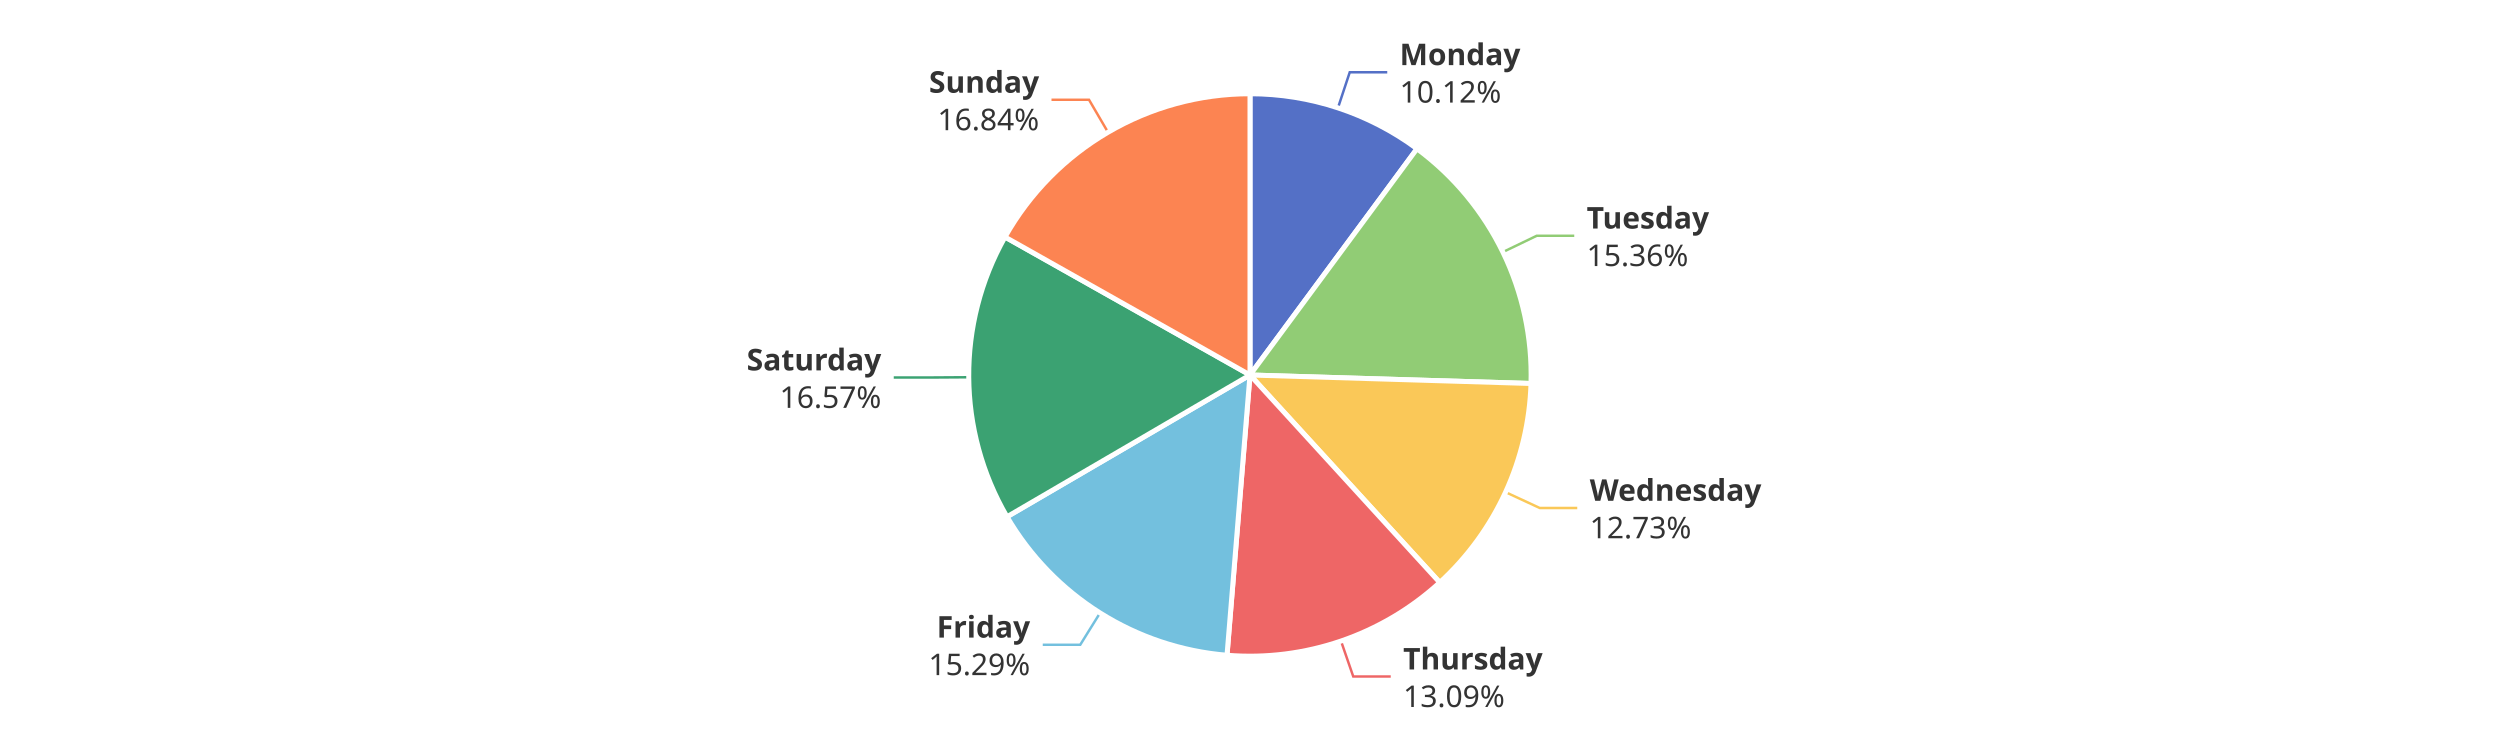
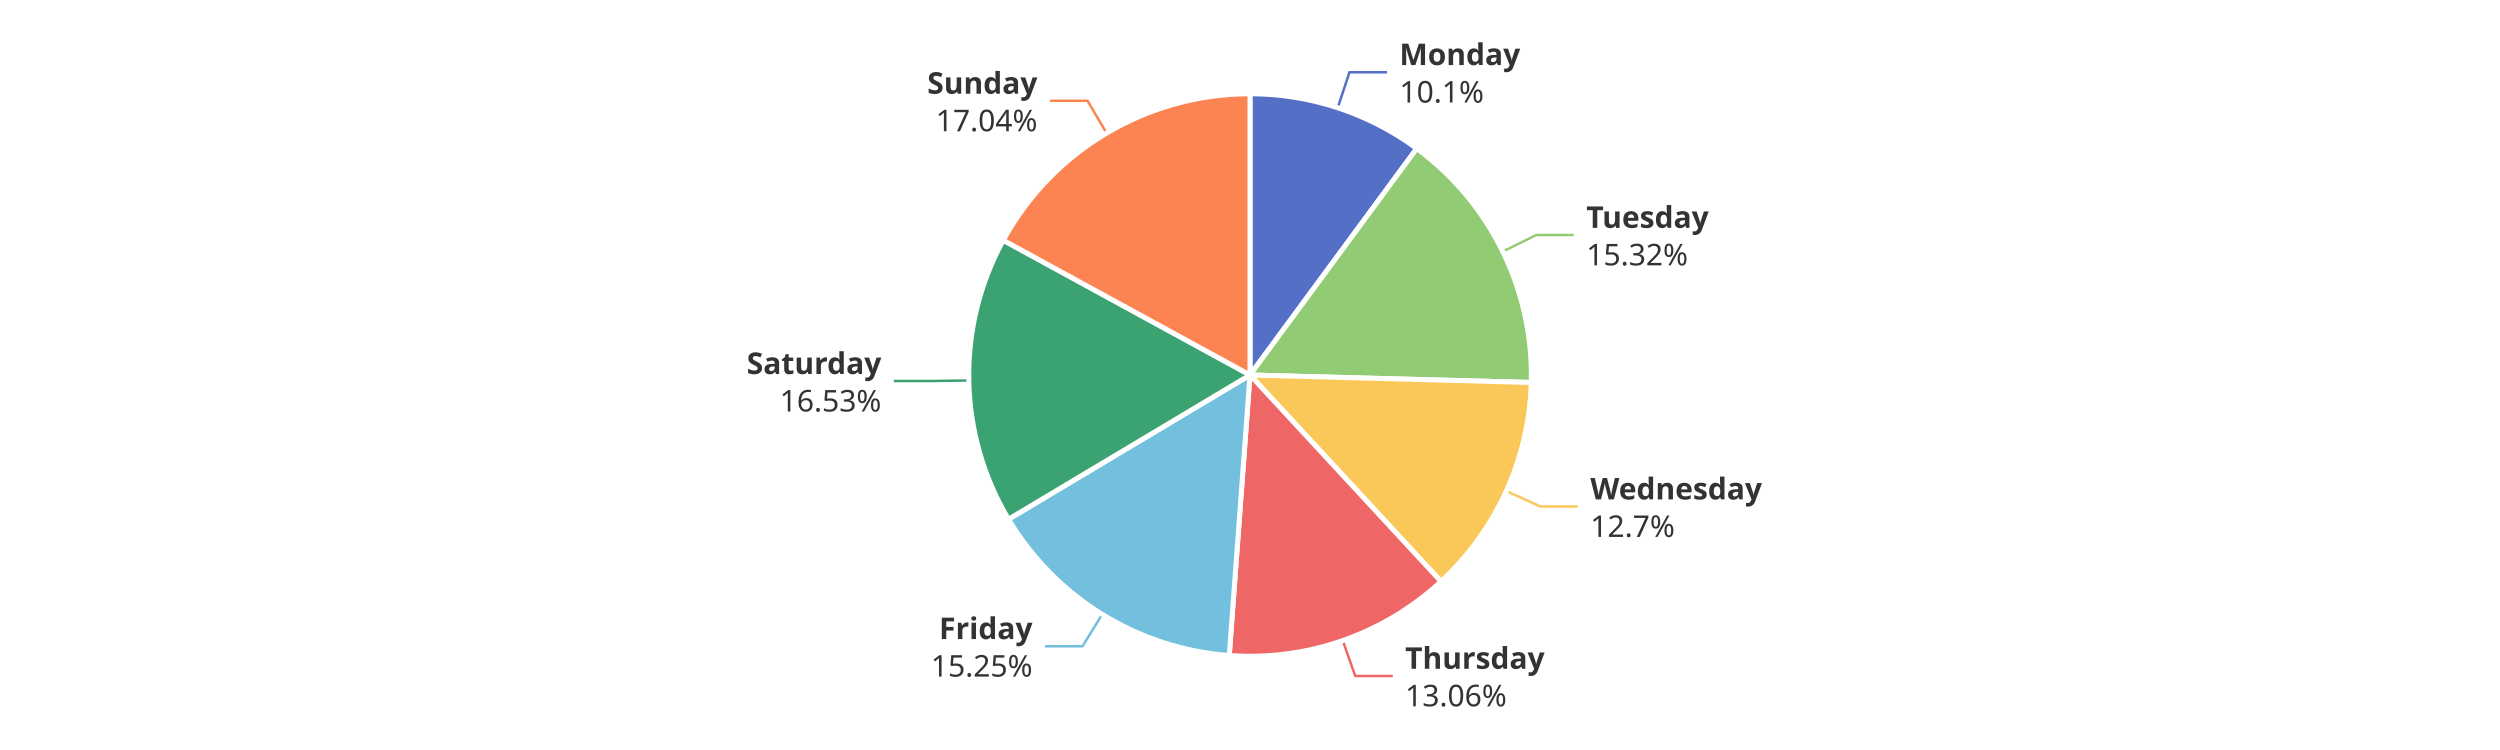
<svg xmlns="http://www.w3.org/2000/svg" width="1000" height="300" version="1.1" baseProfile="full" viewBox="0 0 1000 300">
  <rect width="1000" height="300" x="0" y="0" id="0" fill="#ffffff" />
-   <polyline points="535.2 43.1 539.9 28.9 554.9 28.9" fill="none" stroke="#5470c6" />
-   <polyline points="601.2 100.8 614.7 94.3 629.7 94.3" fill="none" stroke="#91cc75" />
-   <polyline points="602.3 196.9 615.9 203.2 630.9 203.2" fill="none" stroke="#fac858" />
-   <polyline points="536.4 256.4 541.3 270.6 556.3 270.6" fill="none" stroke="#ee6666" />
-   <polyline points="440 245.2 432.1 257.9 417.1 257.9" fill="none" stroke="#73c0de" />
-   <polyline points="387.5 150.9 372.5 151 357.5 151" fill="none" stroke="#3ba272" />
-   <polyline points="443.2 52.9 435.6 39.9 420.6 39.9" fill="none" stroke="#fc8452" />
-   <path d="M500 37.5A112.5 112.5 0 0 1 566.8 59.5L500 150Z" fill="#5470c6" stroke="#fff" stroke-width="2" stroke-linejoin="round" />
-   <path d="M566.8 59.5A112.5 112.5 0 0 1 612.4 153.4L500 150Z" fill="#91cc75" stroke="#fff" stroke-width="2" stroke-linejoin="round" />
-   <path d="M612.4 153.4A112.5 112.5 0 0 1 575.9 233L500 150Z" fill="#fac858" stroke="#fff" stroke-width="2" stroke-linejoin="round" />
-   <path d="M575.9 233A112.5 112.5 0 0 1 490.8 262.1L500 150Z" fill="#ee6666" stroke="#fff" stroke-width="2" stroke-linejoin="round" />
-   <path d="M490.8 262.1A112.5 112.5 0 0 1 402.8 206.7L500 150Z" fill="#73c0de" stroke="#fff" stroke-width="2" stroke-linejoin="round" />
-   <path d="M402.8 206.7A112.5 112.5 0 0 1 402 94.8L500 150Z" fill="#3ba272" stroke="#fff" stroke-width="2" stroke-linejoin="round" />
-   <path d="M402 94.8A112.5 112.5 0 0 1 500 37.5L500 150Z" fill="#fc8452" stroke="#fff" stroke-width="2" stroke-linejoin="round" />
-   <path d="M0 -15l42.8 0l0 30l-42.8 0Z" transform="translate(559.8565 28.8897)" fill="none" />
-   <text dominant-baseline="central" text-anchor="start" style="font-size:12px;font-family:sans-serif;font-weight:bold;" y="-7.5" transform="translate(559.8565 28.8897)" fill="#333" stroke="rgb(255,255,255)" stroke-width="2" paint-order="stroke" stroke-miterlimit="2">Monday</text>
-   <text dominant-baseline="central" text-anchor="start" style="font-size:12px;font-family:sans-serif;" y="7.5" transform="translate(559.8565 28.8897)" fill="#333" stroke="rgb(255,255,255)" stroke-width="2" paint-order="stroke" stroke-miterlimit="2">10.12%</text>
-   <path d="M0 -15l46.2 0l0 30l-46.2 0Z" transform="translate(634.6742 94.2677)" fill="none" />
-   <text dominant-baseline="central" text-anchor="start" style="font-size:12px;font-family:sans-serif;font-weight:bold;" y="-7.5" transform="translate(634.6742 94.2677)" fill="#333" stroke="rgb(255,255,255)" stroke-width="2" paint-order="stroke" stroke-miterlimit="2">Tuesday</text>
-   <text dominant-baseline="central" text-anchor="start" style="font-size:12px;font-family:sans-serif;" y="7.5" transform="translate(634.6742 94.2677)" fill="#333" stroke="rgb(255,255,255)" stroke-width="2" paint-order="stroke" stroke-miterlimit="2">15.36%</text>
-   <path d="M0 -15l63.6 0l0 30l-63.6 0Z" transform="translate(635.8887 203.1608)" fill="none" />
-   <text dominant-baseline="central" text-anchor="start" style="font-size:12px;font-family:sans-serif;font-weight:bold;" y="-7.5" transform="translate(635.8887 203.1608)" fill="#333" stroke="rgb(255,255,255)" stroke-width="2" paint-order="stroke" stroke-miterlimit="2">Wednesday</text>
-   <text dominant-baseline="central" text-anchor="start" style="font-size:12px;font-family:sans-serif;" y="7.5" transform="translate(635.8887 203.1608)" fill="#333" stroke="rgb(255,255,255)" stroke-width="2" paint-order="stroke" stroke-miterlimit="2">12.73%</text>
-   <path d="M0 -15l50.2 0l0 30l-50.2 0Z" transform="translate(561.2616 270.6389)" fill="none" />
-   <text dominant-baseline="central" text-anchor="start" style="font-size:12px;font-family:sans-serif;font-weight:bold;" y="-7.5" transform="translate(561.2616 270.6389)" fill="#333" stroke="rgb(255,255,255)" stroke-width="2" paint-order="stroke" stroke-miterlimit="2">Thursday</text>
-   <text dominant-baseline="central" text-anchor="start" style="font-size:12px;font-family:sans-serif;" y="7.5" transform="translate(561.2616 270.6389)" fill="#333" stroke="rgb(255,255,255)" stroke-width="2" paint-order="stroke" stroke-miterlimit="2">13.09%</text>
-   <path d="M-40.9 -15l40.9 0l0 30l-40.9 0Z" transform="translate(412.0545 257.8873)" fill="none" />
-   <text dominant-baseline="central" text-anchor="end" style="font-size:12px;font-family:sans-serif;font-weight:bold;" y="-7.5" transform="translate(412.0545 257.8873)" fill="#333" stroke="rgb(255,255,255)" stroke-width="2" paint-order="stroke" stroke-miterlimit="2">Friday</text>
-   <text dominant-baseline="central" text-anchor="end" style="font-size:12px;font-family:sans-serif;" y="7.5" transform="translate(412.0545 257.8873)" fill="#333" stroke="rgb(255,255,255)" stroke-width="2" paint-order="stroke" stroke-miterlimit="2">15.29%</text>
-   <path d="M-48.2 -15l48.2 0l0 30l-48.2 0Z" transform="translate(352.5039 151.0014)" fill="none" />
-   <text dominant-baseline="central" text-anchor="end" style="font-size:12px;font-family:sans-serif;font-weight:bold;" y="-7.5" transform="translate(352.5039 151.0014)" fill="#333" stroke="rgb(255,255,255)" stroke-width="2" paint-order="stroke" stroke-miterlimit="2">Saturday</text>
-   <text dominant-baseline="central" text-anchor="end" style="font-size:12px;font-family:sans-serif;" y="7.5" transform="translate(352.5039 151.0014)" fill="#333" stroke="rgb(255,255,255)" stroke-width="2" paint-order="stroke" stroke-miterlimit="2">16.57%</text>
-   <path d="M-40.9 -15l40.9 0l0 30l-40.9 0Z" transform="translate(415.6497 39.9305)" fill="none" />
-   <text dominant-baseline="central" text-anchor="end" style="font-size:12px;font-family:sans-serif;font-weight:bold;" y="-7.5" transform="translate(415.6497 39.9305)" fill="#333" stroke="rgb(255,255,255)" stroke-width="2" paint-order="stroke" stroke-miterlimit="2">Sunday</text>
-   <text dominant-baseline="central" text-anchor="end" style="font-size:12px;font-family:sans-serif;" y="7.5" transform="translate(415.6497 39.9305)" fill="#333" stroke="rgb(255,255,255)" stroke-width="2" paint-order="stroke" stroke-miterlimit="2">16.84%</text>
+   <polyline points="535.1 43.1 539.8 28.9 554.8 28.9" fill="none" stroke="#5470c6" />
+   <polyline points="601.1 100.6 614.5 94 629.5 94" fill="none" stroke="#91cc75" />
+   <polyline points="602.5 196.4 616.1 202.6 631.1 202.6" fill="none" stroke="#fac858" />
+   <polyline points="537.1 256.2 542.1 270.4 557.1 270.4" fill="none" stroke="#ee6666" />
+   <polyline points="440.9 245.7 433 258.5 418 258.5" fill="none" stroke="#73c0de" />
+   <polyline points="387.5 152.2 372.5 152.4 357.5 152.4" fill="none" stroke="#3ba272" />
+   <polyline points="442.6 53.2 435 40.3 420 40.3" fill="none" stroke="#fc8452" />
+   <path d="M500 37.5A112.5 112.5 0 0 1 566.7 59.4L500 150Z" fill="#5470c6" stroke="#fff" stroke-width="2" stroke-linejoin="round" />
+   <path d="M566.7 59.4A112.5 112.5 0 0 1 612.5 153L500 150Z" fill="#91cc75" stroke="#fff" stroke-width="2" stroke-linejoin="round" />
+   <path d="M612.5 153A112.5 112.5 0 0 1 576.4 232.6L500 150Z" fill="#fac858" stroke="#fff" stroke-width="2" stroke-linejoin="round" />
+   <path d="M576.4 232.6A112.5 112.5 0 0 1 491.7 262.2L500 150Z" fill="#ee6666" stroke="#fff" stroke-width="2" stroke-linejoin="round" />
+   <path d="M491.7 262.2A112.5 112.5 0 0 1 403.4 207.7L500 150Z" fill="#73c0de" stroke="#fff" stroke-width="2" stroke-linejoin="round" />
+   <path d="M403.4 207.7A112.5 112.5 0 0 1 401.3 96.1L500 150Z" fill="#3ba272" stroke="#fff" stroke-width="2" stroke-linejoin="round" />
+   <path d="M401.3 96.1A112.5 112.5 0 0 1 500 37.5L500 150Z" fill="#fc8452" stroke="#fff" stroke-width="2" stroke-linejoin="round" />
+   <path d="M0 -15l42.8 0l0 30l-42.8 0Z" transform="translate(559.7804 28.8647)" fill="none" />
+   <text dominant-baseline="central" text-anchor="start" style="font-size:12px;font-family:sans-serif;font-weight:bold;" y="-7.5" transform="translate(559.7804 28.8647)" fill="#333" stroke="rgb(255,255,255)" stroke-width="2" paint-order="stroke" stroke-miterlimit="2">Monday</text>
+   <text dominant-baseline="central" text-anchor="start" style="font-size:12px;font-family:sans-serif;" y="7.5" transform="translate(559.7804 28.8647)" fill="#333" stroke="rgb(255,255,255)" stroke-width="2" paint-order="stroke" stroke-miterlimit="2">10.1%</text>
+   <path d="M0 -15l46.2 0l0 30l-46.2 0Z" transform="translate(634.5337 93.9797)" fill="none" />
+   <text dominant-baseline="central" text-anchor="start" style="font-size:12px;font-family:sans-serif;font-weight:bold;" y="-7.5" transform="translate(634.5337 93.9797)" fill="#333" stroke="rgb(255,255,255)" stroke-width="2" paint-order="stroke" stroke-miterlimit="2">Tuesday</text>
+   <text dominant-baseline="central" text-anchor="start" style="font-size:12px;font-family:sans-serif;" y="7.5" transform="translate(634.5337 93.9797)" fill="#333" stroke="rgb(255,255,255)" stroke-width="2" paint-order="stroke" stroke-miterlimit="2">15.32%</text>
+   <path d="M0 -15l63.6 0l0 30l-63.6 0Z" transform="translate(636.1379 202.6141)" fill="none" />
+   <text dominant-baseline="central" text-anchor="start" style="font-size:12px;font-family:sans-serif;font-weight:bold;" y="-7.5" transform="translate(636.1379 202.6141)" fill="#333" stroke="rgb(255,255,255)" stroke-width="2" paint-order="stroke" stroke-miterlimit="2">Wednesday</text>
+   <text dominant-baseline="central" text-anchor="start" style="font-size:12px;font-family:sans-serif;" y="7.5" transform="translate(636.1379 202.6141)" fill="#333" stroke="rgb(255,255,255)" stroke-width="2" paint-order="stroke" stroke-miterlimit="2">12.7%</text>
+   <path d="M0 -15l50.2 0l0 30l-50.2 0Z" transform="translate(562.0566 270.364)" fill="none" />
+   <text dominant-baseline="central" text-anchor="start" style="font-size:12px;font-family:sans-serif;font-weight:bold;" y="-7.5" transform="translate(562.0566 270.364)" fill="#333" stroke="rgb(255,255,255)" stroke-width="2" paint-order="stroke" stroke-miterlimit="2">Thursday</text>
+   <text dominant-baseline="central" text-anchor="start" style="font-size:12px;font-family:sans-serif;" y="7.5" transform="translate(562.0566 270.364)" fill="#333" stroke="rgb(255,255,255)" stroke-width="2" paint-order="stroke" stroke-miterlimit="2">13.06%</text>
+   <path d="M-40.9 -15l40.9 0l0 30l-40.9 0Z" transform="translate(413.0062 258.4808)" fill="none" />
+   <text dominant-baseline="central" text-anchor="end" style="font-size:12px;font-family:sans-serif;font-weight:bold;" y="-7.5" transform="translate(413.0062 258.4808)" fill="#333" stroke="rgb(255,255,255)" stroke-width="2" paint-order="stroke" stroke-miterlimit="2">Friday</text>
+   <text dominant-baseline="central" text-anchor="end" style="font-size:12px;font-family:sans-serif;" y="7.5" transform="translate(413.0062 258.4808)" fill="#333" stroke="rgb(255,255,255)" stroke-width="2" paint-order="stroke" stroke-miterlimit="2">15.25%</text>
+   <path d="M-48.2 -15l48.2 0l0 30l-48.2 0Z" transform="translate(352.5234 152.4432)" fill="none" />
+   <text dominant-baseline="central" text-anchor="end" style="font-size:12px;font-family:sans-serif;font-weight:bold;" y="-7.5" transform="translate(352.5234 152.4432)" fill="#333" stroke="rgb(255,255,255)" stroke-width="2" paint-order="stroke" stroke-miterlimit="2">Saturday</text>
+   <text dominant-baseline="central" text-anchor="end" style="font-size:12px;font-family:sans-serif;" y="7.5" transform="translate(352.5234 152.4432)" fill="#333" stroke="rgb(255,255,255)" stroke-width="2" paint-order="stroke" stroke-miterlimit="2">16.53%</text>
+   <path d="M-40.9 -15l40.9 0l0 30l-40.9 0Z" transform="translate(414.9594 40.337)" fill="none" />
+   <text dominant-baseline="central" text-anchor="end" style="font-size:12px;font-family:sans-serif;font-weight:bold;" y="-7.5" transform="translate(414.9594 40.337)" fill="#333" stroke="rgb(255,255,255)" stroke-width="2" paint-order="stroke" stroke-miterlimit="2">Sunday</text>
+   <text dominant-baseline="central" text-anchor="end" style="font-size:12px;font-family:sans-serif;" y="7.5" transform="translate(414.9594 40.337)" fill="#333" stroke="rgb(255,255,255)" stroke-width="2" paint-order="stroke" stroke-miterlimit="2">17.04%</text>
</svg>
